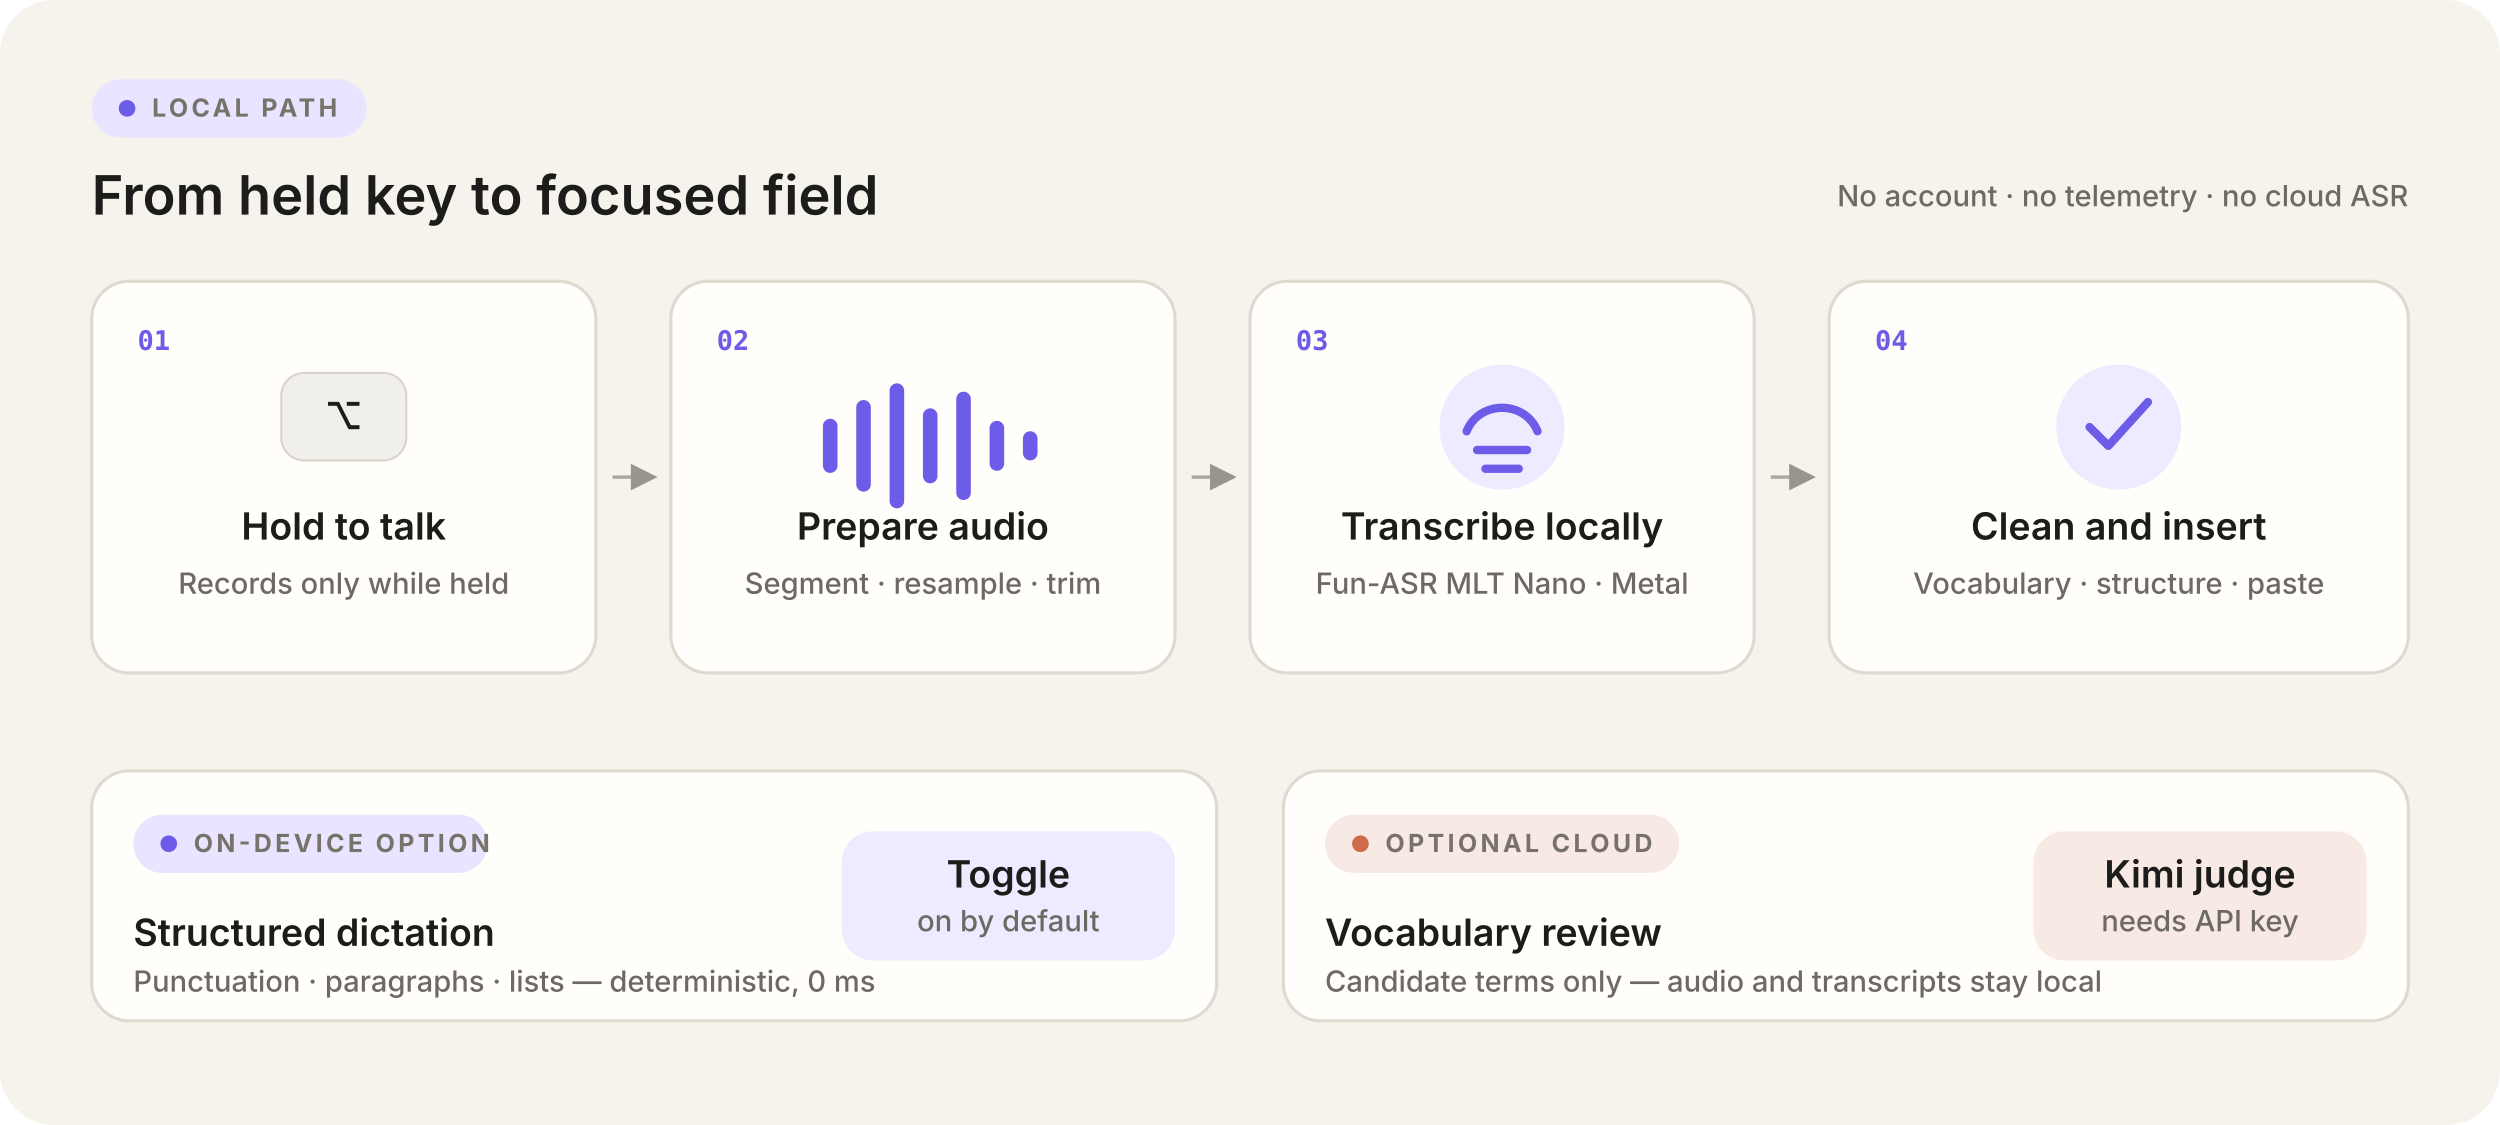
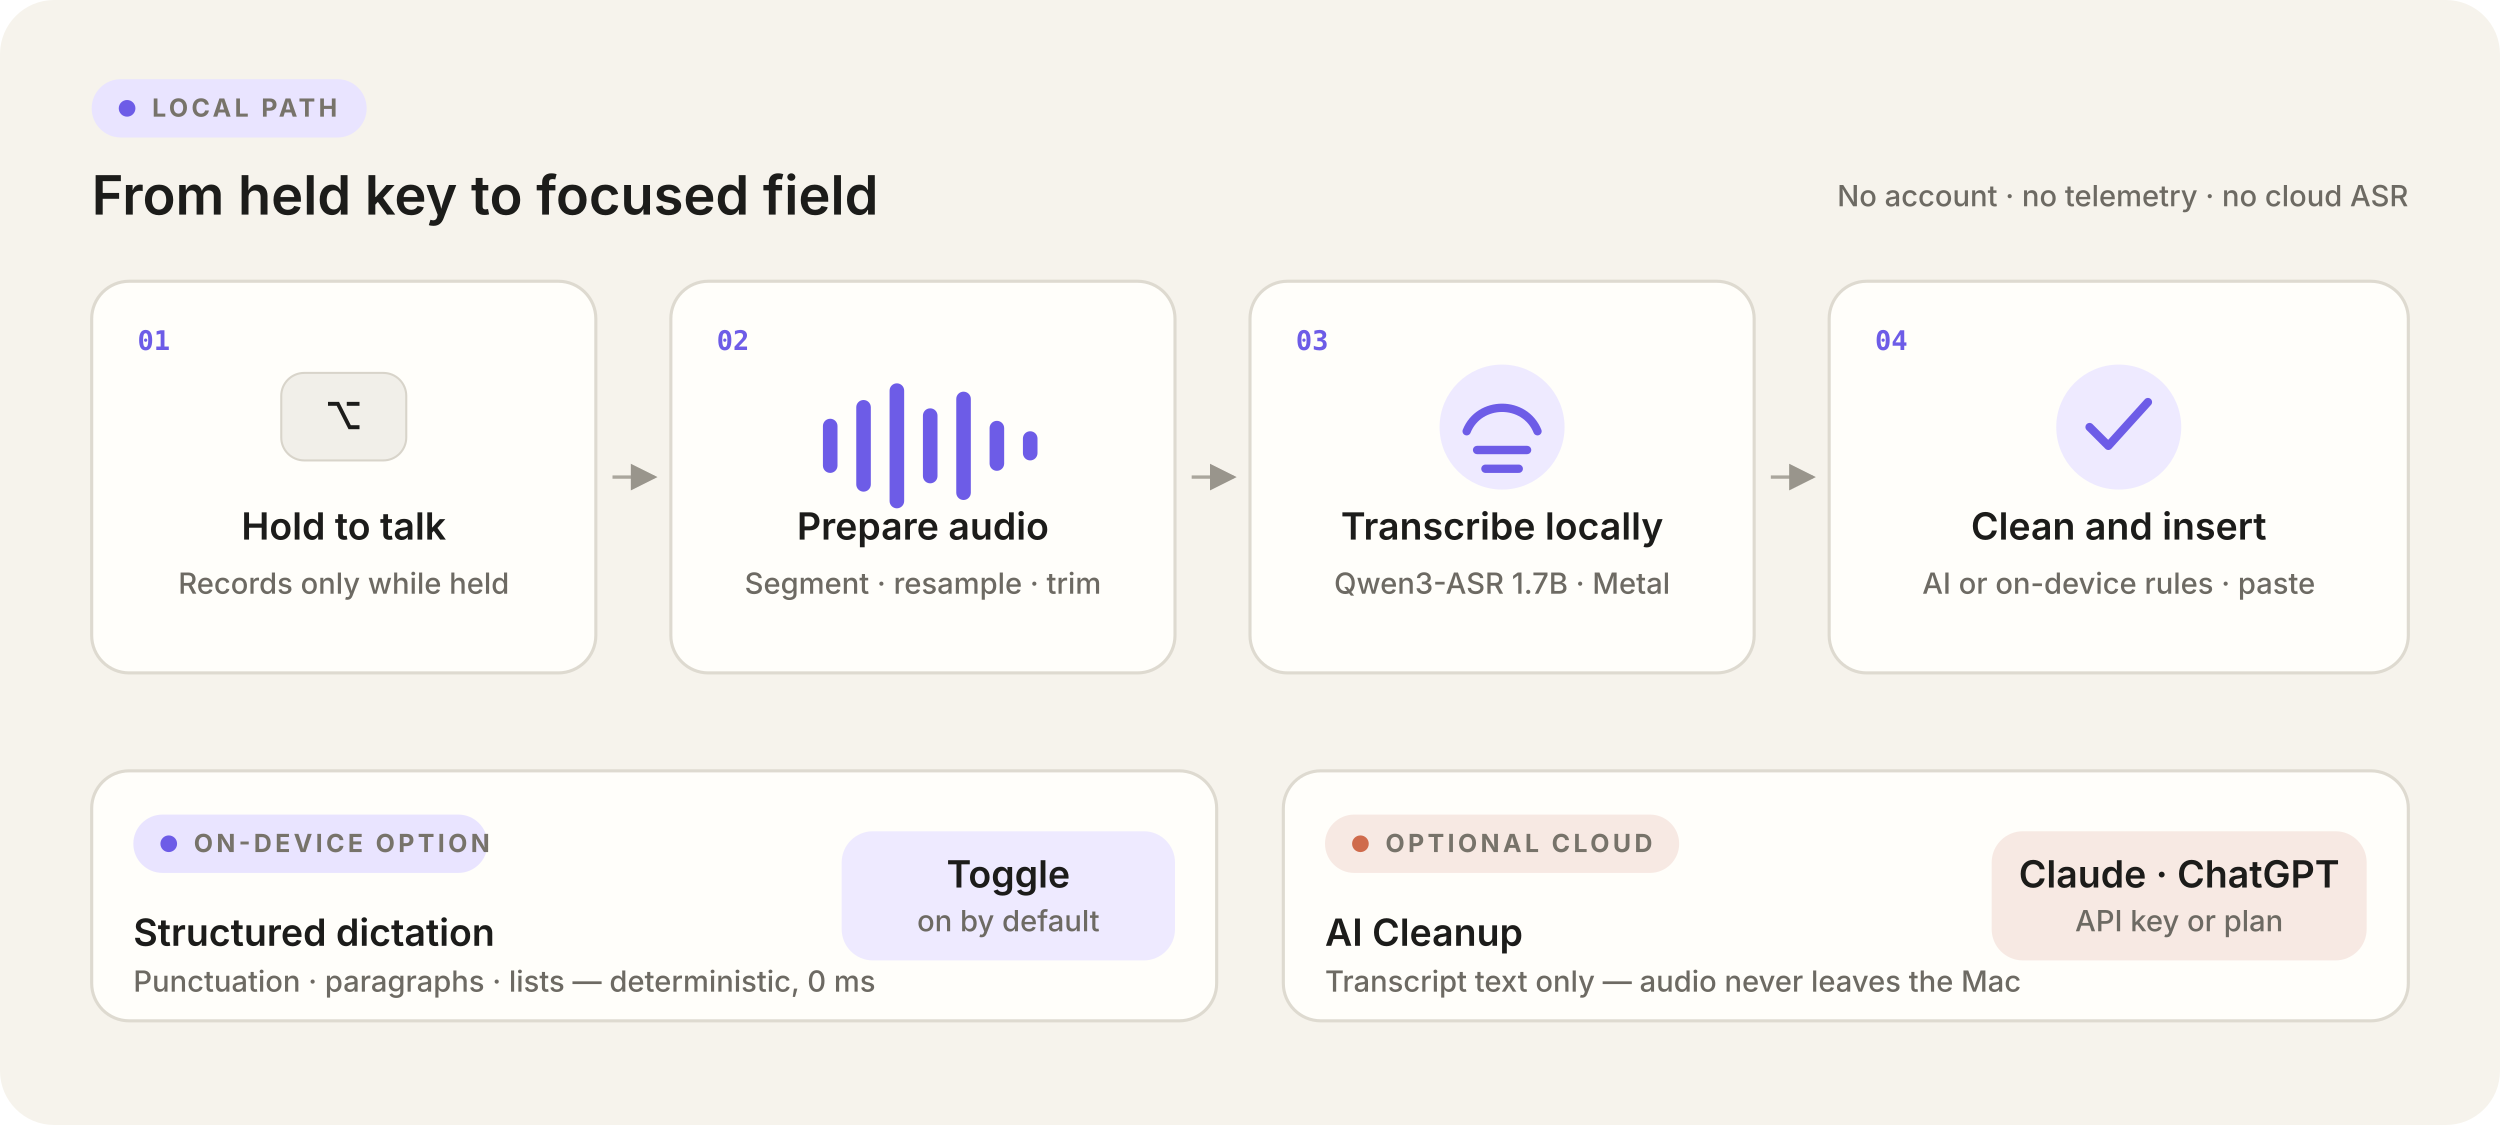
<svg xmlns="http://www.w3.org/2000/svg" width="1200" height="540" viewBox="0 0 1200 540" role="img" aria-labelledby="title desc">
  <defs>
    <marker id="arrow" markerWidth="8" markerHeight="8" refX="7" refY="4" orient="auto">
      <path d="M0 0 8 4 0 8Z" fill="#99958c" />
    </marker>
    <style>
      .title{font:600 26px -apple-system,BlinkMacSystemFont,"Segoe UI",sans-serif;fill:#1c1c1a}
      .label{font:600 18px -apple-system,BlinkMacSystemFont,"Segoe UI",sans-serif;fill:#1c1c1a}
      .small{font:450 14px -apple-system,BlinkMacSystemFont,"Segoe UI",sans-serif;fill:#6d6a63}
      .eyebrow{font:650 12px -apple-system,BlinkMacSystemFont,"Segoe UI",sans-serif;letter-spacing:1.6px;fill:#77736a}
      .number{font:600 13px ui-monospace,SFMono-Regular,Menlo,monospace;fill:#6d5ce7}
      .card{fill:#fffefa;stroke:#dedad0;stroke-width:1.5}
      .line{stroke:#aaa69d;stroke-width:1.6;fill:none;marker-end:url(#arrow)}
    </style>
  </defs>
  <rect width="1200" height="540" rx="26" fill="#f6f3ec" />
  <rect x="44" y="38" width="132" height="28" rx="14" fill="#e9e4ff" />
  <circle cx="61" cy="52" r="4" fill="#6d5ce7" />
  <text x="73" y="56" class="eyebrow" fill="#5949c7">LOCAL PATH</text>
  <text x="44" y="103" class="title">From held key to focused field</text>
  <text x="1156" y="99" text-anchor="end" class="small">No account · no telemetry · no cloud ASR</text>
  <g transform="translate(44 135)">
    <rect class="card" width="242" height="188" rx="18" />
    <text x="22" y="33" class="number">01</text>
    <rect x="91" y="44" width="60" height="42" rx="11" fill="#f1efe9" stroke="#d8d4ca" />
    <text x="121" y="71" text-anchor="middle" class="label">⌥</text>
    <text x="121" y="124" text-anchor="middle" class="label">Hold to talk</text>
    <text x="121" y="150" text-anchor="middle" class="small">Records only while held</text>
  </g>
  <path class="line" d="M294 229H314" />
  <g transform="translate(322 135)">
    <rect class="card" width="242" height="188" rx="18" />
    <text x="22" y="33" class="number">02</text>
    <g transform="translate(73 49)" fill="#6d5ce7">
      <rect x="0" y="17" width="7" height="26" rx="3.5" />
      <rect x="16" y="8" width="7" height="44" rx="3.5" />
      <rect x="32" y="0" width="7" height="60" rx="3.5" />
      <rect x="48" y="12" width="7" height="36" rx="3.5" />
      <rect x="64" y="4" width="7" height="52" rx="3.5" />
      <rect x="80" y="18" width="7" height="24" rx="3.5" />
      <rect x="96" y="23" width="7" height="14" rx="3.5" />
    </g>
    <text x="121" y="124" text-anchor="middle" class="label">Prepare audio</text>
    <text x="121" y="150" text-anchor="middle" class="small">Segment · resample · trim</text>
  </g>
  <path class="line" d="M572 229H592" />
  <g transform="translate(600 135)">
    <rect class="card" width="242" height="188" rx="18" />
    <text x="22" y="33" class="number">03</text>
    <circle cx="121" cy="70" r="30" fill="#eeeaff" />
    <path d="M104 72c6-15 28-15 34 0M109 81h24M113 90h16" fill="none" stroke="#6d5ce7" stroke-width="4" stroke-linecap="round" />
    <text x="121" y="124" text-anchor="middle" class="label">Transcribe locally</text>
-     <text x="121" y="150" text-anchor="middle" class="small">Fun-ASR MLT Nano · Metal</text>
+     <text x="121" y="150" text-anchor="middle" class="small">Qwen3-ASR 1.7B · Metal</text>
  </g>
  <path class="line" d="M850 229H870" />
  <g transform="translate(878 135)">
    <rect class="card" width="278" height="188" rx="18" />
    <text x="22" y="33" class="number">04</text>
    <circle cx="139" cy="70" r="30" fill="#eeeaff" />
    <path d="M125 70l9 9 19-21" fill="none" stroke="#6d5ce7" stroke-width="4" stroke-linecap="round" stroke-linejoin="round" />
    <text x="139" y="124" text-anchor="middle" class="label">Clean and insert</text>
-     <text x="139" y="150" text-anchor="middle" class="small">Vocabulary · structure · paste</text>
+     <text x="139" y="150" text-anchor="middle" class="small">AI or on-device rules · paste</text>
  </g>
  <rect x="44" y="370" width="540" height="120" rx="18" fill="#fffefa" stroke="#dedad0" stroke-width="1.5" />
  <rect x="64" y="391" width="170" height="28" rx="14" fill="#e9e4ff" />
  <circle cx="81" cy="405" r="4" fill="#6d5ce7" />
  <text x="93" y="409" class="eyebrow" fill="#5949c7">ON-DEVICE OPTION</text>
  <text x="64" y="454" class="label">Structured dictation</text>
  <text x="64" y="476" class="small">Punctuation · paragraphs · lists — deterministic, 0 ms</text>
  <rect x="404" y="399" width="160" height="62" rx="15" fill="#eeeaff" />
  <text x="484" y="426" text-anchor="middle" class="label">Toggle</text>
  <text x="484" y="447" text-anchor="middle" class="small">on by default</text>
  <rect x="616" y="370" width="540" height="120" rx="18" fill="#fffefa" stroke="#dedad0" stroke-width="1.5" />
  <rect x="636" y="391" width="170" height="28" rx="14" fill="#f7e9e3" />
  <circle cx="653" cy="405" r="4" fill="#cf6b4c" />
  <text x="665" y="409" class="eyebrow" fill="#a84e35">OPTIONAL CLOUD</text>
-   <text x="636" y="454" class="label">Vocabulary review</text>
-   <text x="636" y="476" class="small">Candidate terms only — audio and transcripts stay local</text>
-   <rect x="976" y="399" width="160" height="62" rx="15" fill="#f7e9e3" />
-   <text x="1056" y="426" text-anchor="middle" class="label">Kimi judge</text>
-   <text x="1056" y="447" text-anchor="middle" class="small">needs API key</text>
+   <text x="636" y="454" class="label">AI Cleanup</text>
+   <text x="636" y="476" class="small">Transcript text only — audio never leaves the Mac</text>
+   <rect x="956" y="399" width="180" height="62" rx="15" fill="#f7e9e3" />
+   <text x="1046" y="426" text-anchor="middle" class="label">Claude · ChatGPT</text>
+   <text x="1046" y="447" text-anchor="middle" class="small">API key or plan</text>
</svg>
